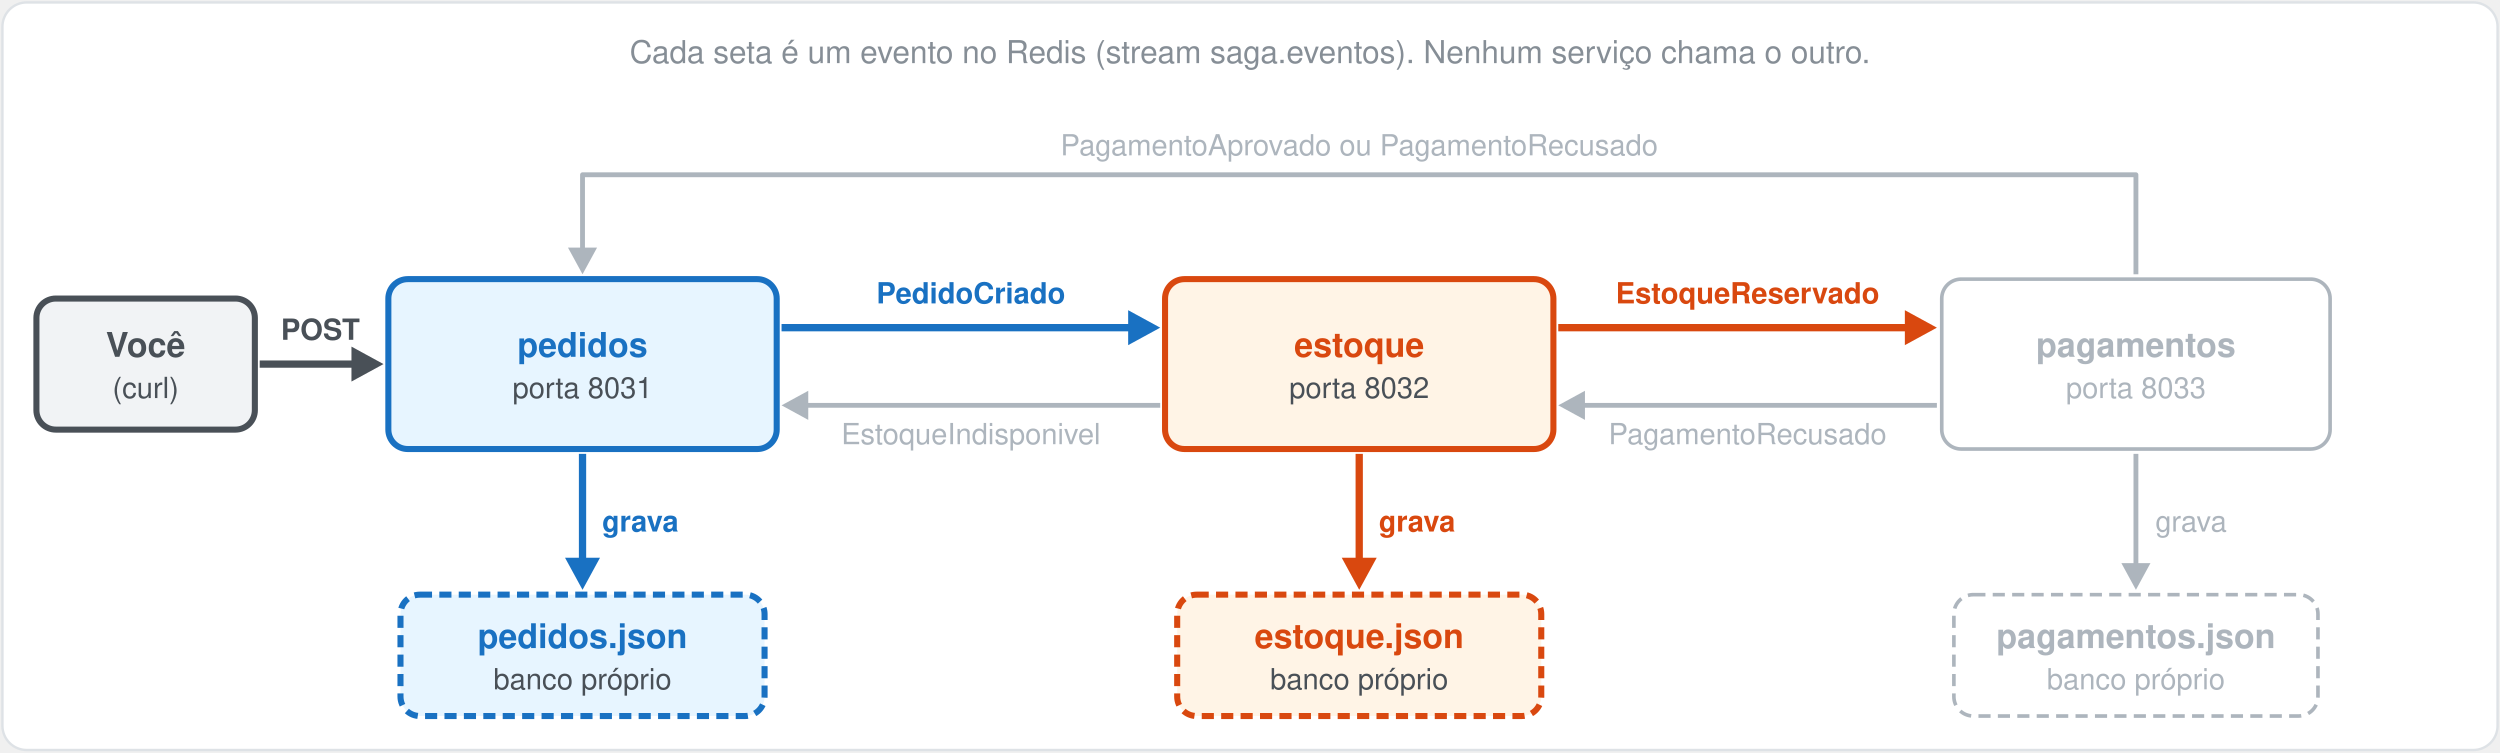
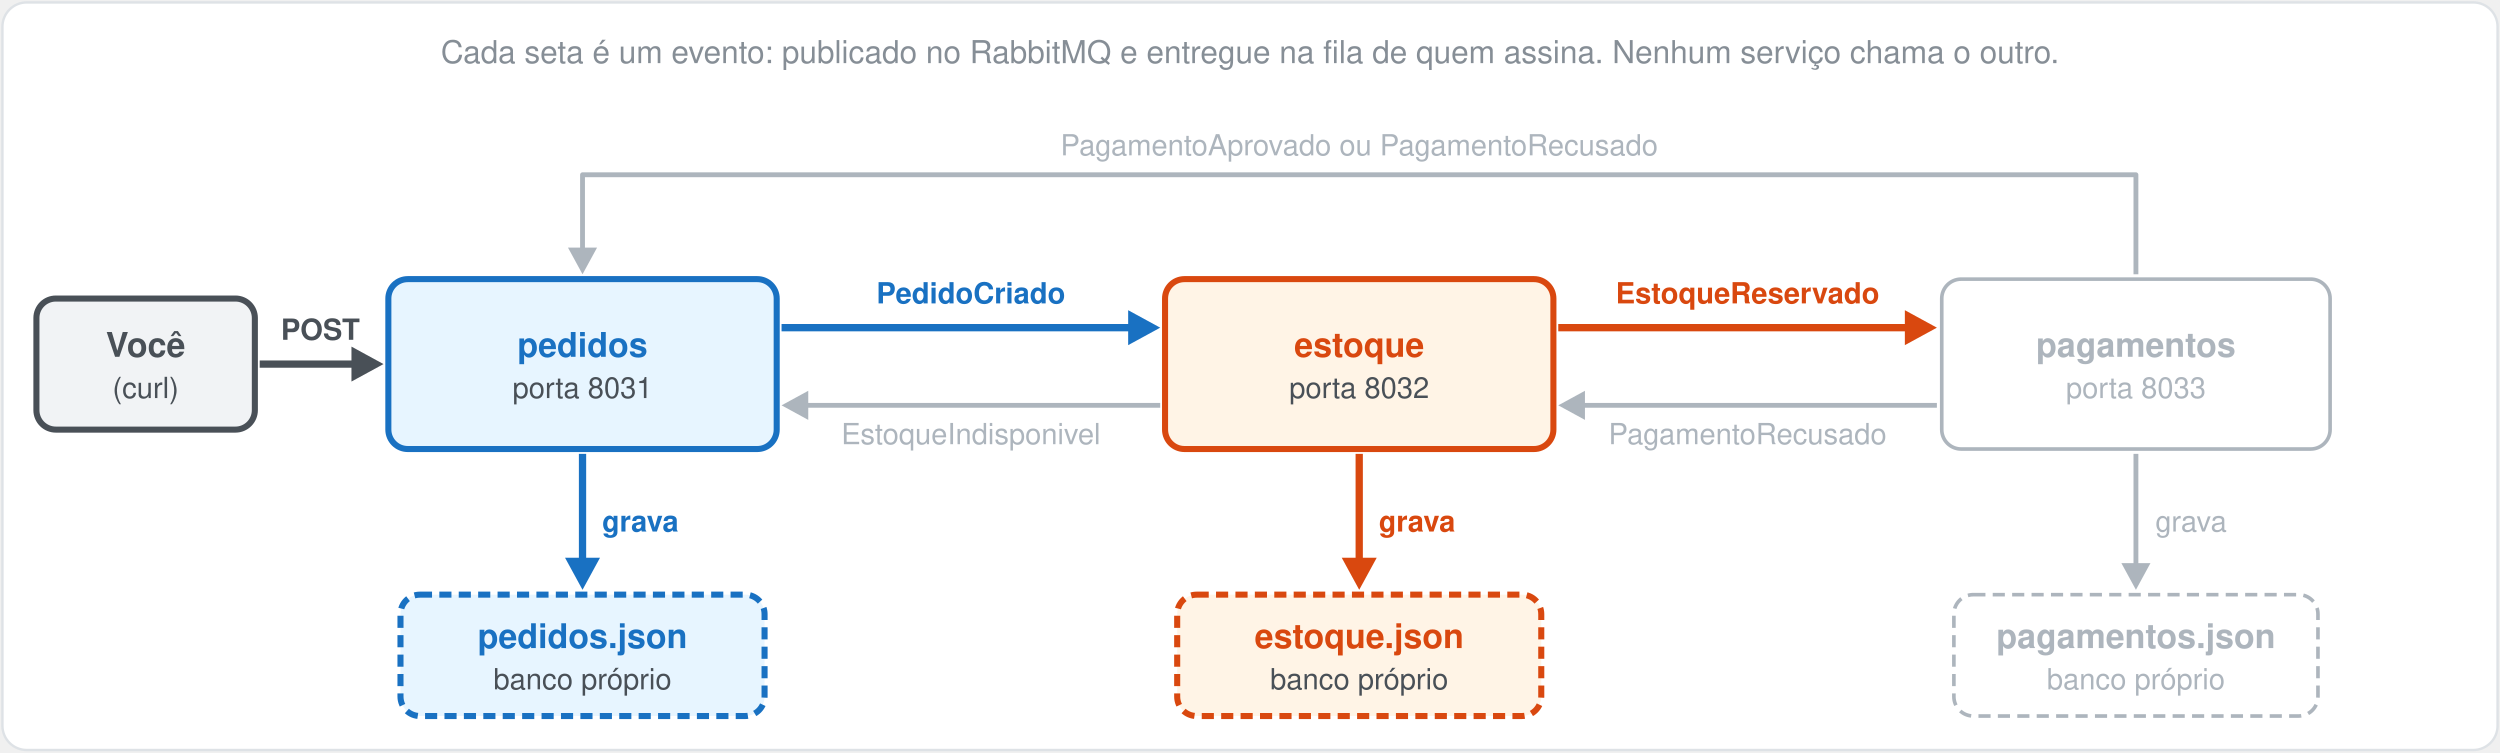
<svg xmlns="http://www.w3.org/2000/svg" viewBox="0 0 1030 310" width="100%" font-family="Segoe UI, Helvetica, Arial, sans-serif">
  <rect x="1" y="1" width="1028" height="308" rx="10" fill="#ffffff" stroke="#dee2e6" />
-   <text x="515" y="26" text-anchor="middle" font-size="13" fill="#868e96">Cada seta é um evento no Redis (stream saga.eventos). Nenhum serviço chama o outro.</text>
+   <text x="515" y="26" text-anchor="middle" font-size="13" fill="#868e96">Cada seta é um evento: publicado no RabbitMQ e entregue na fila de quem assina. Nenhum serviço chama o outro.</text>
  <polyline points="107,150 150.0,150.0" fill="none" stroke="#495057" stroke-width="3" stroke-linejoin="round" />
  <polygon points="158,150 144.8,157.2 144.8,142.8" fill="#495057" />
  <text x="132" y="140" text-anchor="middle" font-size="12" fill="#495057" font-weight="600">POST</text>
  <polyline points="322,135 470.0,135.0" fill="none" stroke="#1971c2" stroke-width="3" stroke-linejoin="round" />
  <polygon points="478,135 464.8,142.2 464.8,127.8" fill="#1971c2" />
  <text x="400" y="125" text-anchor="middle" font-size="12" fill="#1971c2" font-weight="600">PedidoCriado</text>
  <polyline points="642,135 790.0,135.0" fill="none" stroke="#d9480f" stroke-width="3" stroke-linejoin="round" />
  <polygon points="798,135 784.8,142.2 784.8,127.8" fill="#d9480f" />
  <text x="720" y="125" text-anchor="middle" font-size="12" fill="#d9480f" font-weight="600">EstoqueReservado</text>
  <polyline points="478,167 330.0,167.0" fill="none" stroke="#adb5bd" stroke-width="2" stroke-linejoin="round" />
  <polygon points="322,167 333.0,161.0 333.0,173.0" fill="#adb5bd" />
  <text x="400" y="183" text-anchor="middle" font-size="12" fill="#adb5bd" font-weight="400">EstoqueIndisponivel</text>
  <polyline points="798,167 650.0,167.0" fill="none" stroke="#adb5bd" stroke-width="2" stroke-linejoin="round" />
  <polygon points="642,167 653.0,161.0 653.0,173.0" fill="#adb5bd" />
  <text x="720" y="183" text-anchor="middle" font-size="12" fill="#adb5bd" font-weight="400">PagamentoRecusado</text>
  <polyline points="880,113 880,72 240,72 240.0,105.0" fill="none" stroke="#adb5bd" stroke-width="2" stroke-linejoin="round" />
  <polygon points="240,113 234.0,102.0 246.0,102.0" fill="#adb5bd" />
  <text x="560" y="64" text-anchor="middle" font-size="12" fill="#adb5bd" font-weight="400">PagamentoAprovado  ou  PagamentoRecusado</text>
  <polyline points="240,187 240.0,235.0" fill="none" stroke="#1971c2" stroke-width="3" stroke-linejoin="round" />
  <polygon points="240,243 232.8,229.8 247.2,229.8" fill="#1971c2" />
  <text x="248" y="219" text-anchor="start" font-size="12" fill="#1971c2" font-weight="600">grava</text>
  <polyline points="560,187 560.0,235.0" fill="none" stroke="#d9480f" stroke-width="3" stroke-linejoin="round" />
  <polygon points="560,243 552.8,229.8 567.2,229.8" fill="#d9480f" />
  <text x="568" y="219" text-anchor="start" font-size="12" fill="#d9480f" font-weight="600">grava</text>
  <polyline points="880,187 880.0,235.0" fill="none" stroke="#adb5bd" stroke-width="2" stroke-linejoin="round" />
  <polygon points="880,243 874.0,232.0 886.0,232.0" fill="#adb5bd" />
  <text x="888" y="219" text-anchor="start" font-size="12" fill="#adb5bd" font-weight="400">grava</text>
  <rect x="15" y="123" width="90" height="54" rx="8" fill="#f1f3f5" stroke="#495057" stroke-width="2.5" />
  <text x="60.0" y="147.0" text-anchor="middle" font-size="14" font-weight="700" fill="#495057">Você</text>
  <text x="60.0" y="164.0" text-anchor="middle" font-size="12" fill="#495057">(curl)</text>
  <rect x="160" y="115" width="160" height="70" rx="8" fill="#e7f5ff" stroke="#1971c2" stroke-width="2.5" />
  <text x="240.0" y="147.0" text-anchor="middle" font-size="14" font-weight="700" fill="#1971c2">pedidos</text>
  <text x="240.0" y="164.0" text-anchor="middle" font-size="12" fill="#495057">porta 8031</text>
  <rect x="480" y="115" width="160" height="70" rx="8" fill="#fff4e6" stroke="#d9480f" stroke-width="2.5" />
  <text x="560.0" y="147.0" text-anchor="middle" font-size="14" font-weight="700" fill="#d9480f">estoque</text>
  <text x="560.0" y="164.0" text-anchor="middle" font-size="12" fill="#495057">porta 8032</text>
  <rect x="800" y="115" width="160" height="70" rx="8" fill="#ffffff" stroke="#adb5bd" stroke-width="1.5" />
  <text x="880.0" y="147.0" text-anchor="middle" font-size="14" font-weight="700" fill="#adb5bd">pagamentos</text>
  <text x="880.0" y="164.0" text-anchor="middle" font-size="12" fill="#adb5bd">porta 8033</text>
  <rect x="165" y="245" width="150" height="50" rx="8" fill="#e7f5ff" stroke="#1971c2" stroke-width="2.5" stroke-dasharray="5 3" />
  <text x="240.0" y="267.0" text-anchor="middle" font-size="14" font-weight="700" fill="#1971c2">pedidos.json</text>
  <text x="240.0" y="284.0" text-anchor="middle" font-size="12" fill="#495057">banco próprio</text>
  <rect x="485" y="245" width="150" height="50" rx="8" fill="#fff4e6" stroke="#d9480f" stroke-width="2.5" stroke-dasharray="5 3" />
  <text x="560.0" y="267.0" text-anchor="middle" font-size="14" font-weight="700" fill="#d9480f">estoque.json</text>
  <text x="560.0" y="284.0" text-anchor="middle" font-size="12" fill="#495057">banco próprio</text>
  <rect x="805" y="245" width="150" height="50" rx="8" fill="#ffffff" stroke="#adb5bd" stroke-width="1.5" stroke-dasharray="5 3" />
  <text x="880.0" y="267.0" text-anchor="middle" font-size="14" font-weight="700" fill="#adb5bd">pagamentos.json</text>
  <text x="880.0" y="284.0" text-anchor="middle" font-size="12" fill="#adb5bd">banco próprio</text>
</svg>
